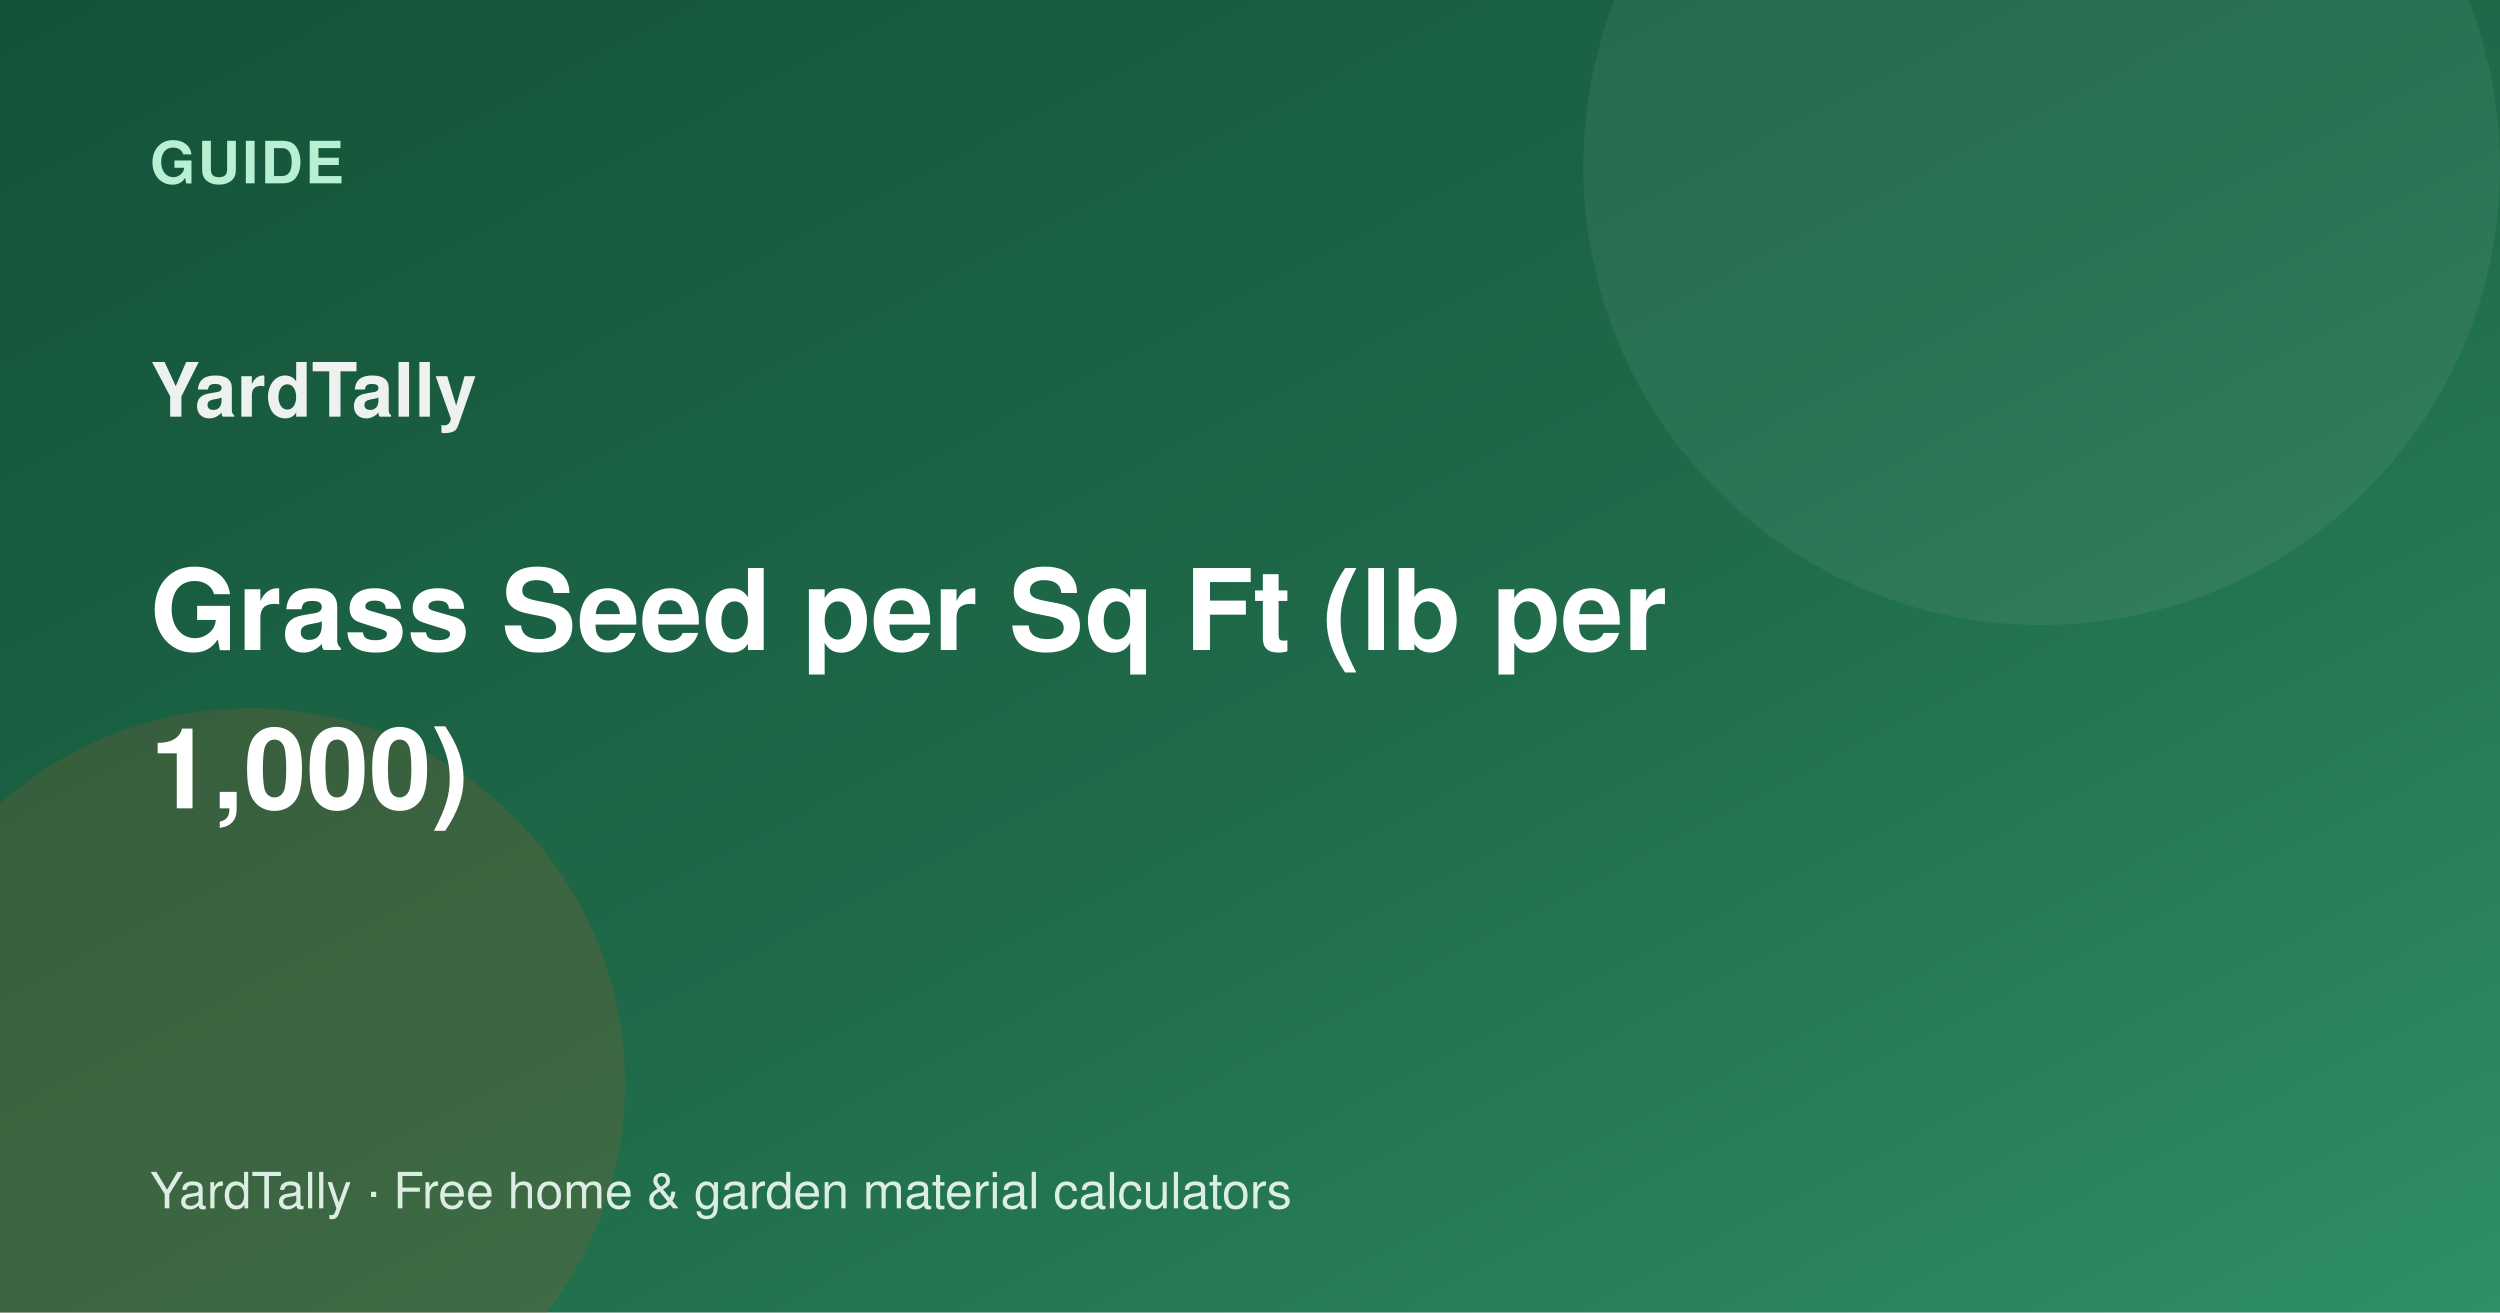
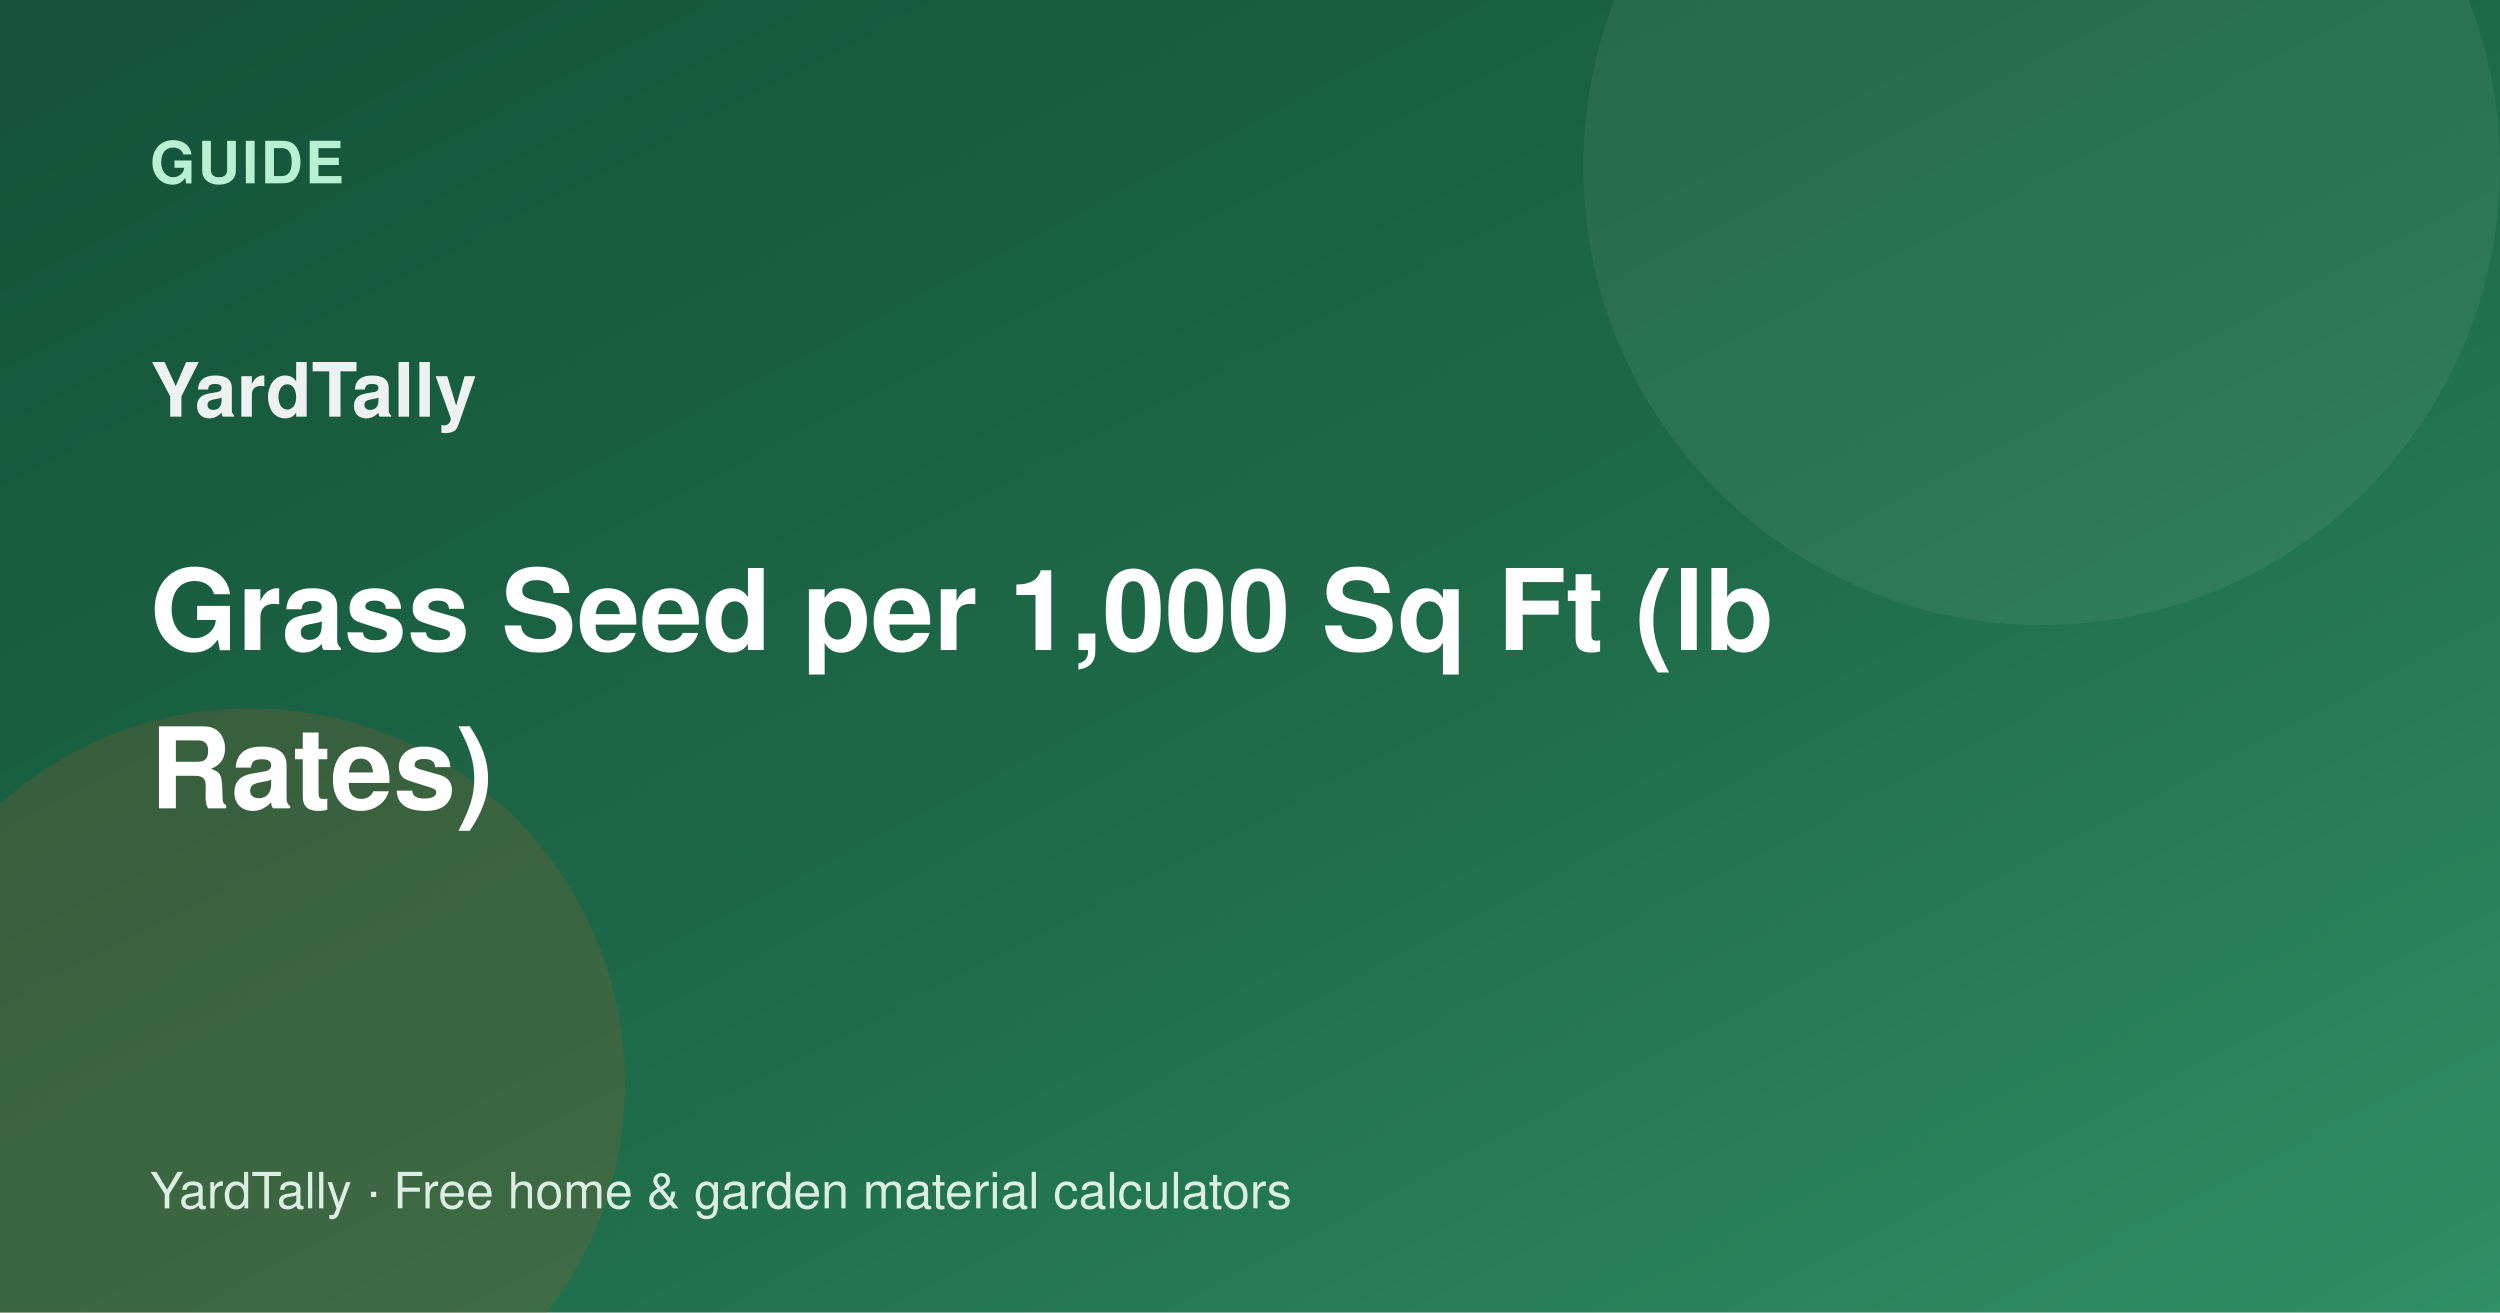
<svg xmlns="http://www.w3.org/2000/svg" width="1200" height="630" viewBox="0 0 1200 630">
  <defs>
    <linearGradient id="bg" x1="0" y1="0" x2="1" y2="1">
      <stop offset="0%" stop-color="#145239" />
      <stop offset="55%" stop-color="#1f6b4a" />
      <stop offset="100%" stop-color="#2f8f65" />
    </linearGradient>
  </defs>
  <rect width="1200" height="630" fill="url(#bg)" />
  <circle cx="980" cy="80" r="220" fill="#ffffff" fill-opacity="0.06" />
  <circle cx="120" cy="520" r="180" fill="#c45c26" fill-opacity="0.18" />
  <text x="72" y="88" font-family="ui-sans-serif, system-ui, Segoe UI, Helvetica, Arial, sans-serif" font-size="28" font-weight="600" fill="#b7f0d2" letter-spacing="0.04em">GUIDE</text>
  <text x="72" y="200" font-family="ui-sans-serif, system-ui, Segoe UI, Helvetica, Arial, sans-serif" font-size="36" font-weight="700" fill="#ffffff" fill-opacity="0.92">YardTally</text>
-   <text x="72" y="312" font-family="ui-sans-serif, system-ui, Segoe UI, Helvetica, Arial, sans-serif" font-size="54" font-weight="700" fill="#ffffff">Grass Seed per Sq Ft (lb per</text>
-   <text x="72" y="388" font-family="ui-sans-serif, system-ui, Segoe UI, Helvetica, Arial, sans-serif" font-size="54" font-weight="700" fill="#ffffff">1,000)</text>
+   <text x="72" y="312" font-family="ui-sans-serif, system-ui, Segoe UI, Helvetica, Arial, sans-serif" font-size="54" font-weight="700" fill="#ffffff">Grass Seed per 1,000 Sq Ft (lb</text>
+   <text x="72" y="388" font-family="ui-sans-serif, system-ui, Segoe UI, Helvetica, Arial, sans-serif" font-size="54" font-weight="700" fill="#ffffff">Rates)</text>
  <text x="72" y="580" font-family="ui-sans-serif, system-ui, Segoe UI, Helvetica, Arial, sans-serif" font-size="24" fill="#dceee4">YardTally · Free home &amp; garden material calculators</text>
</svg>
